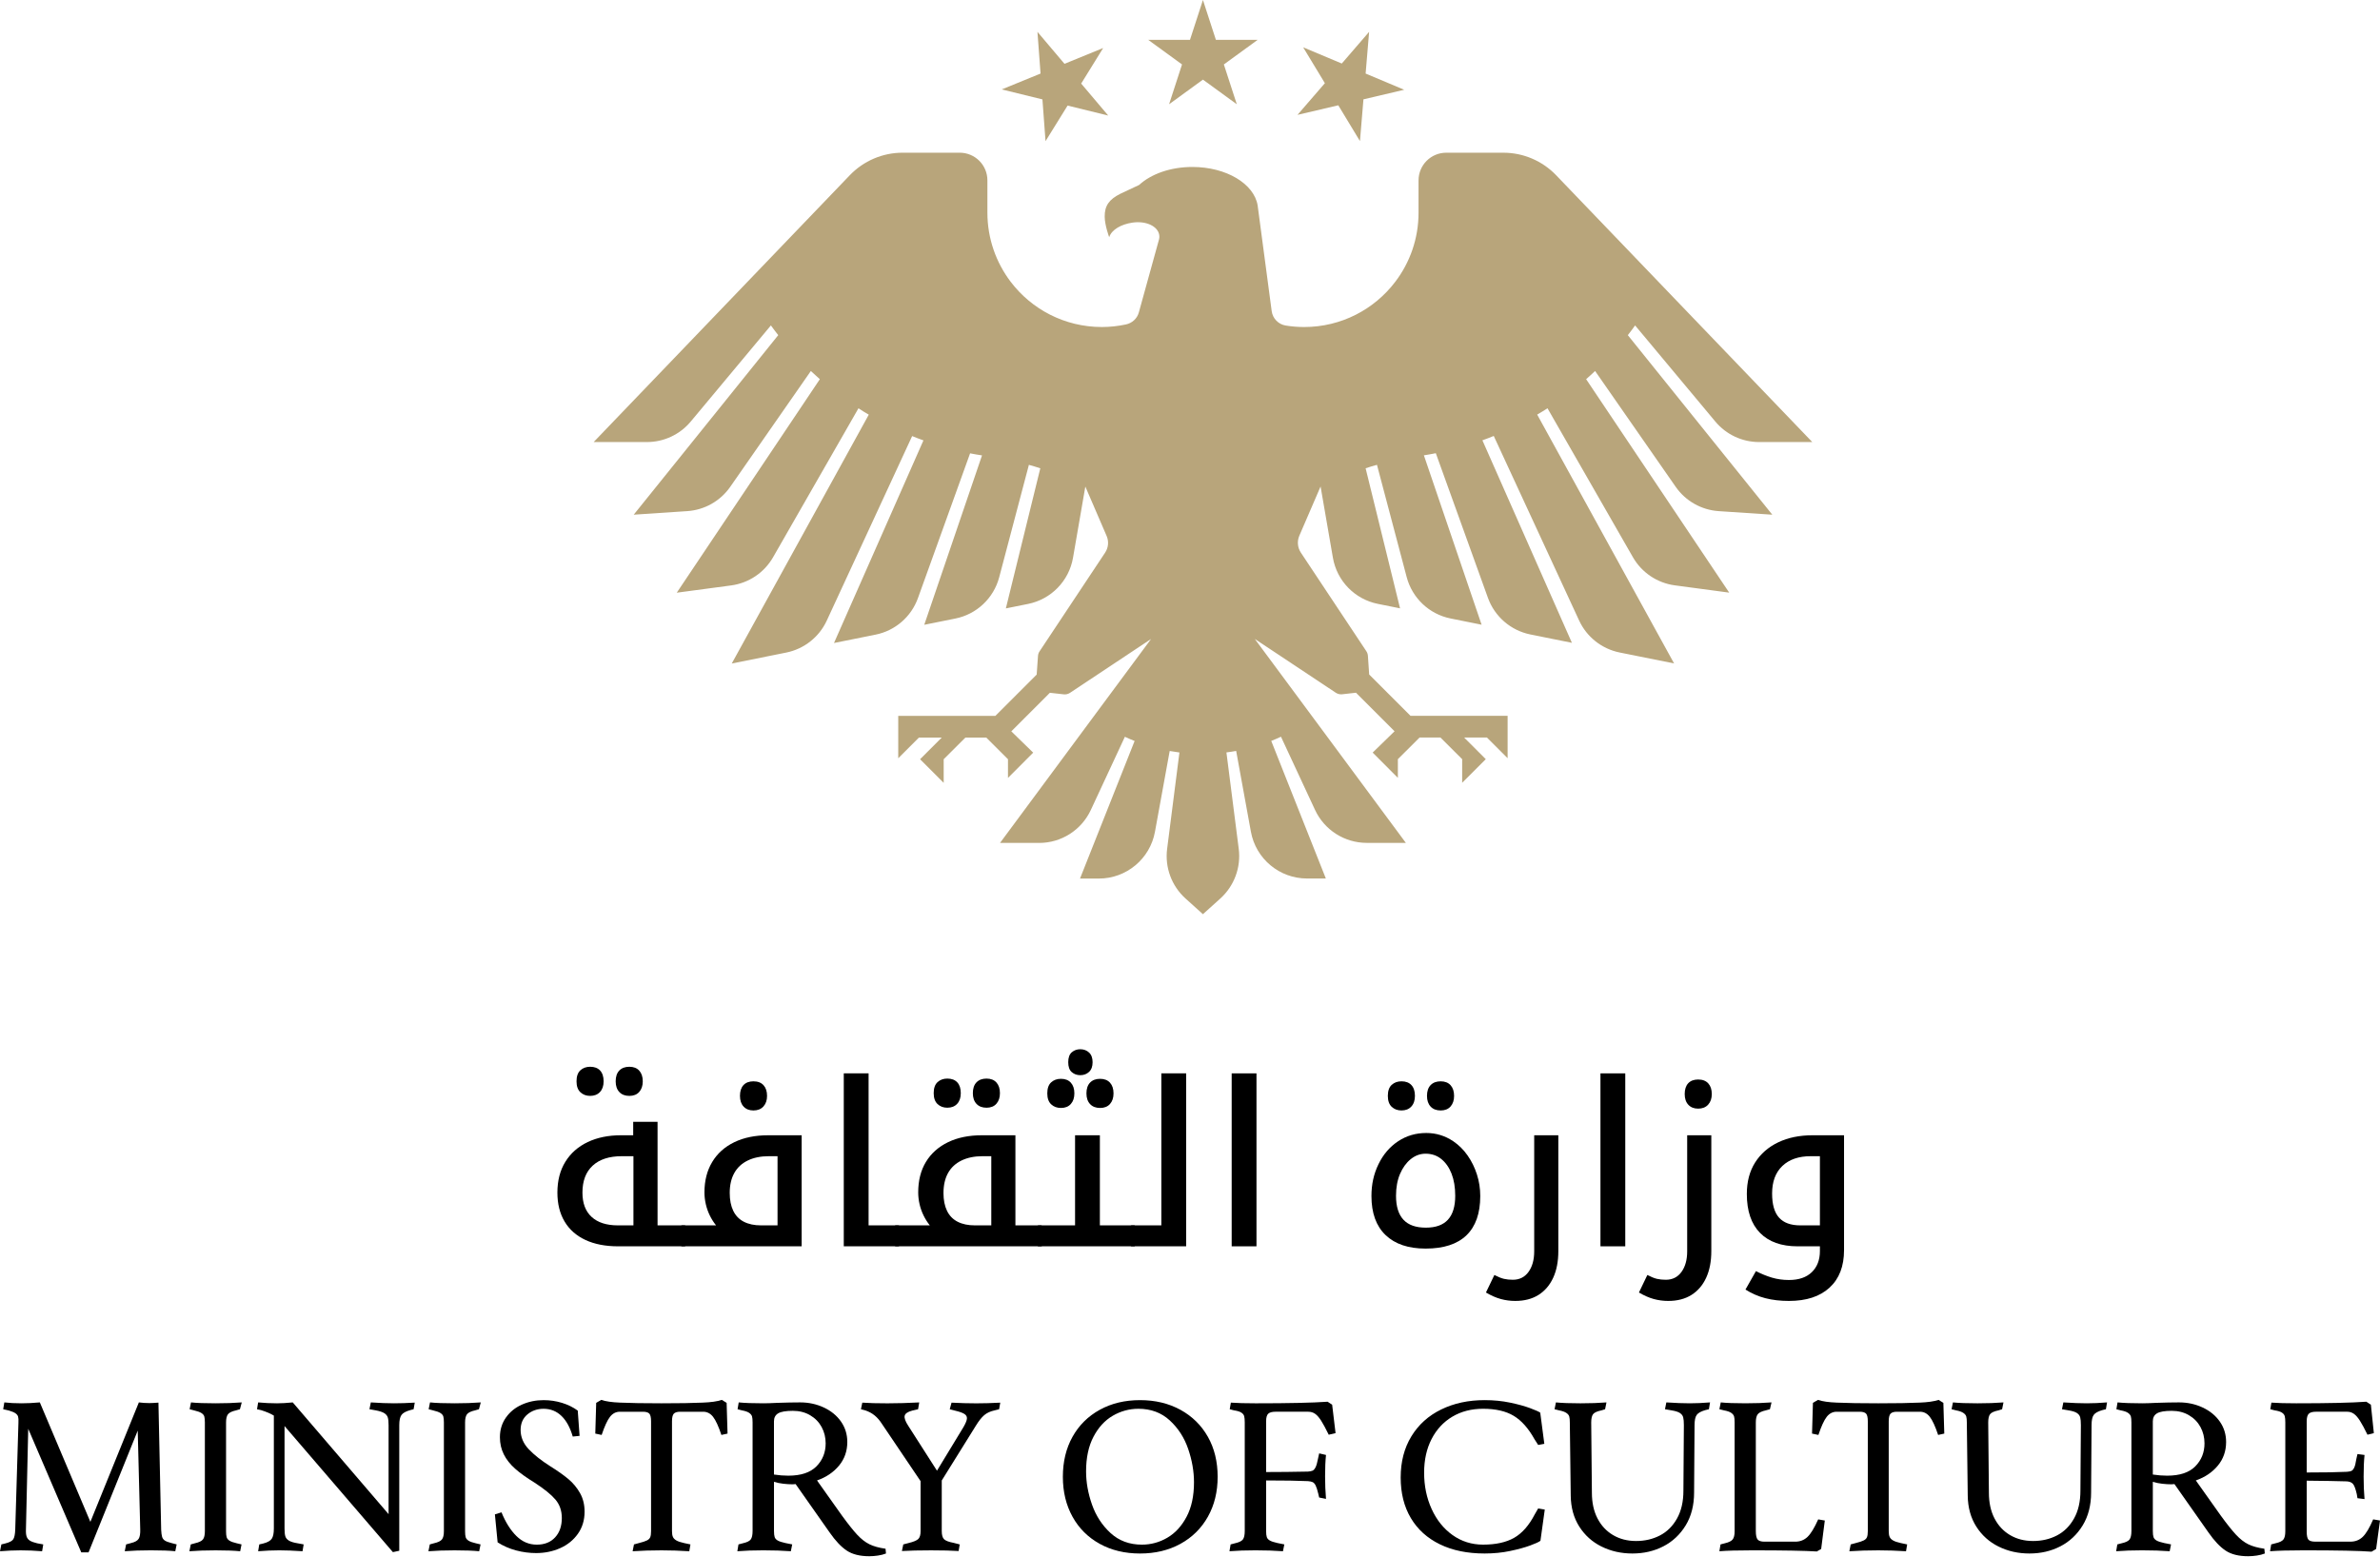
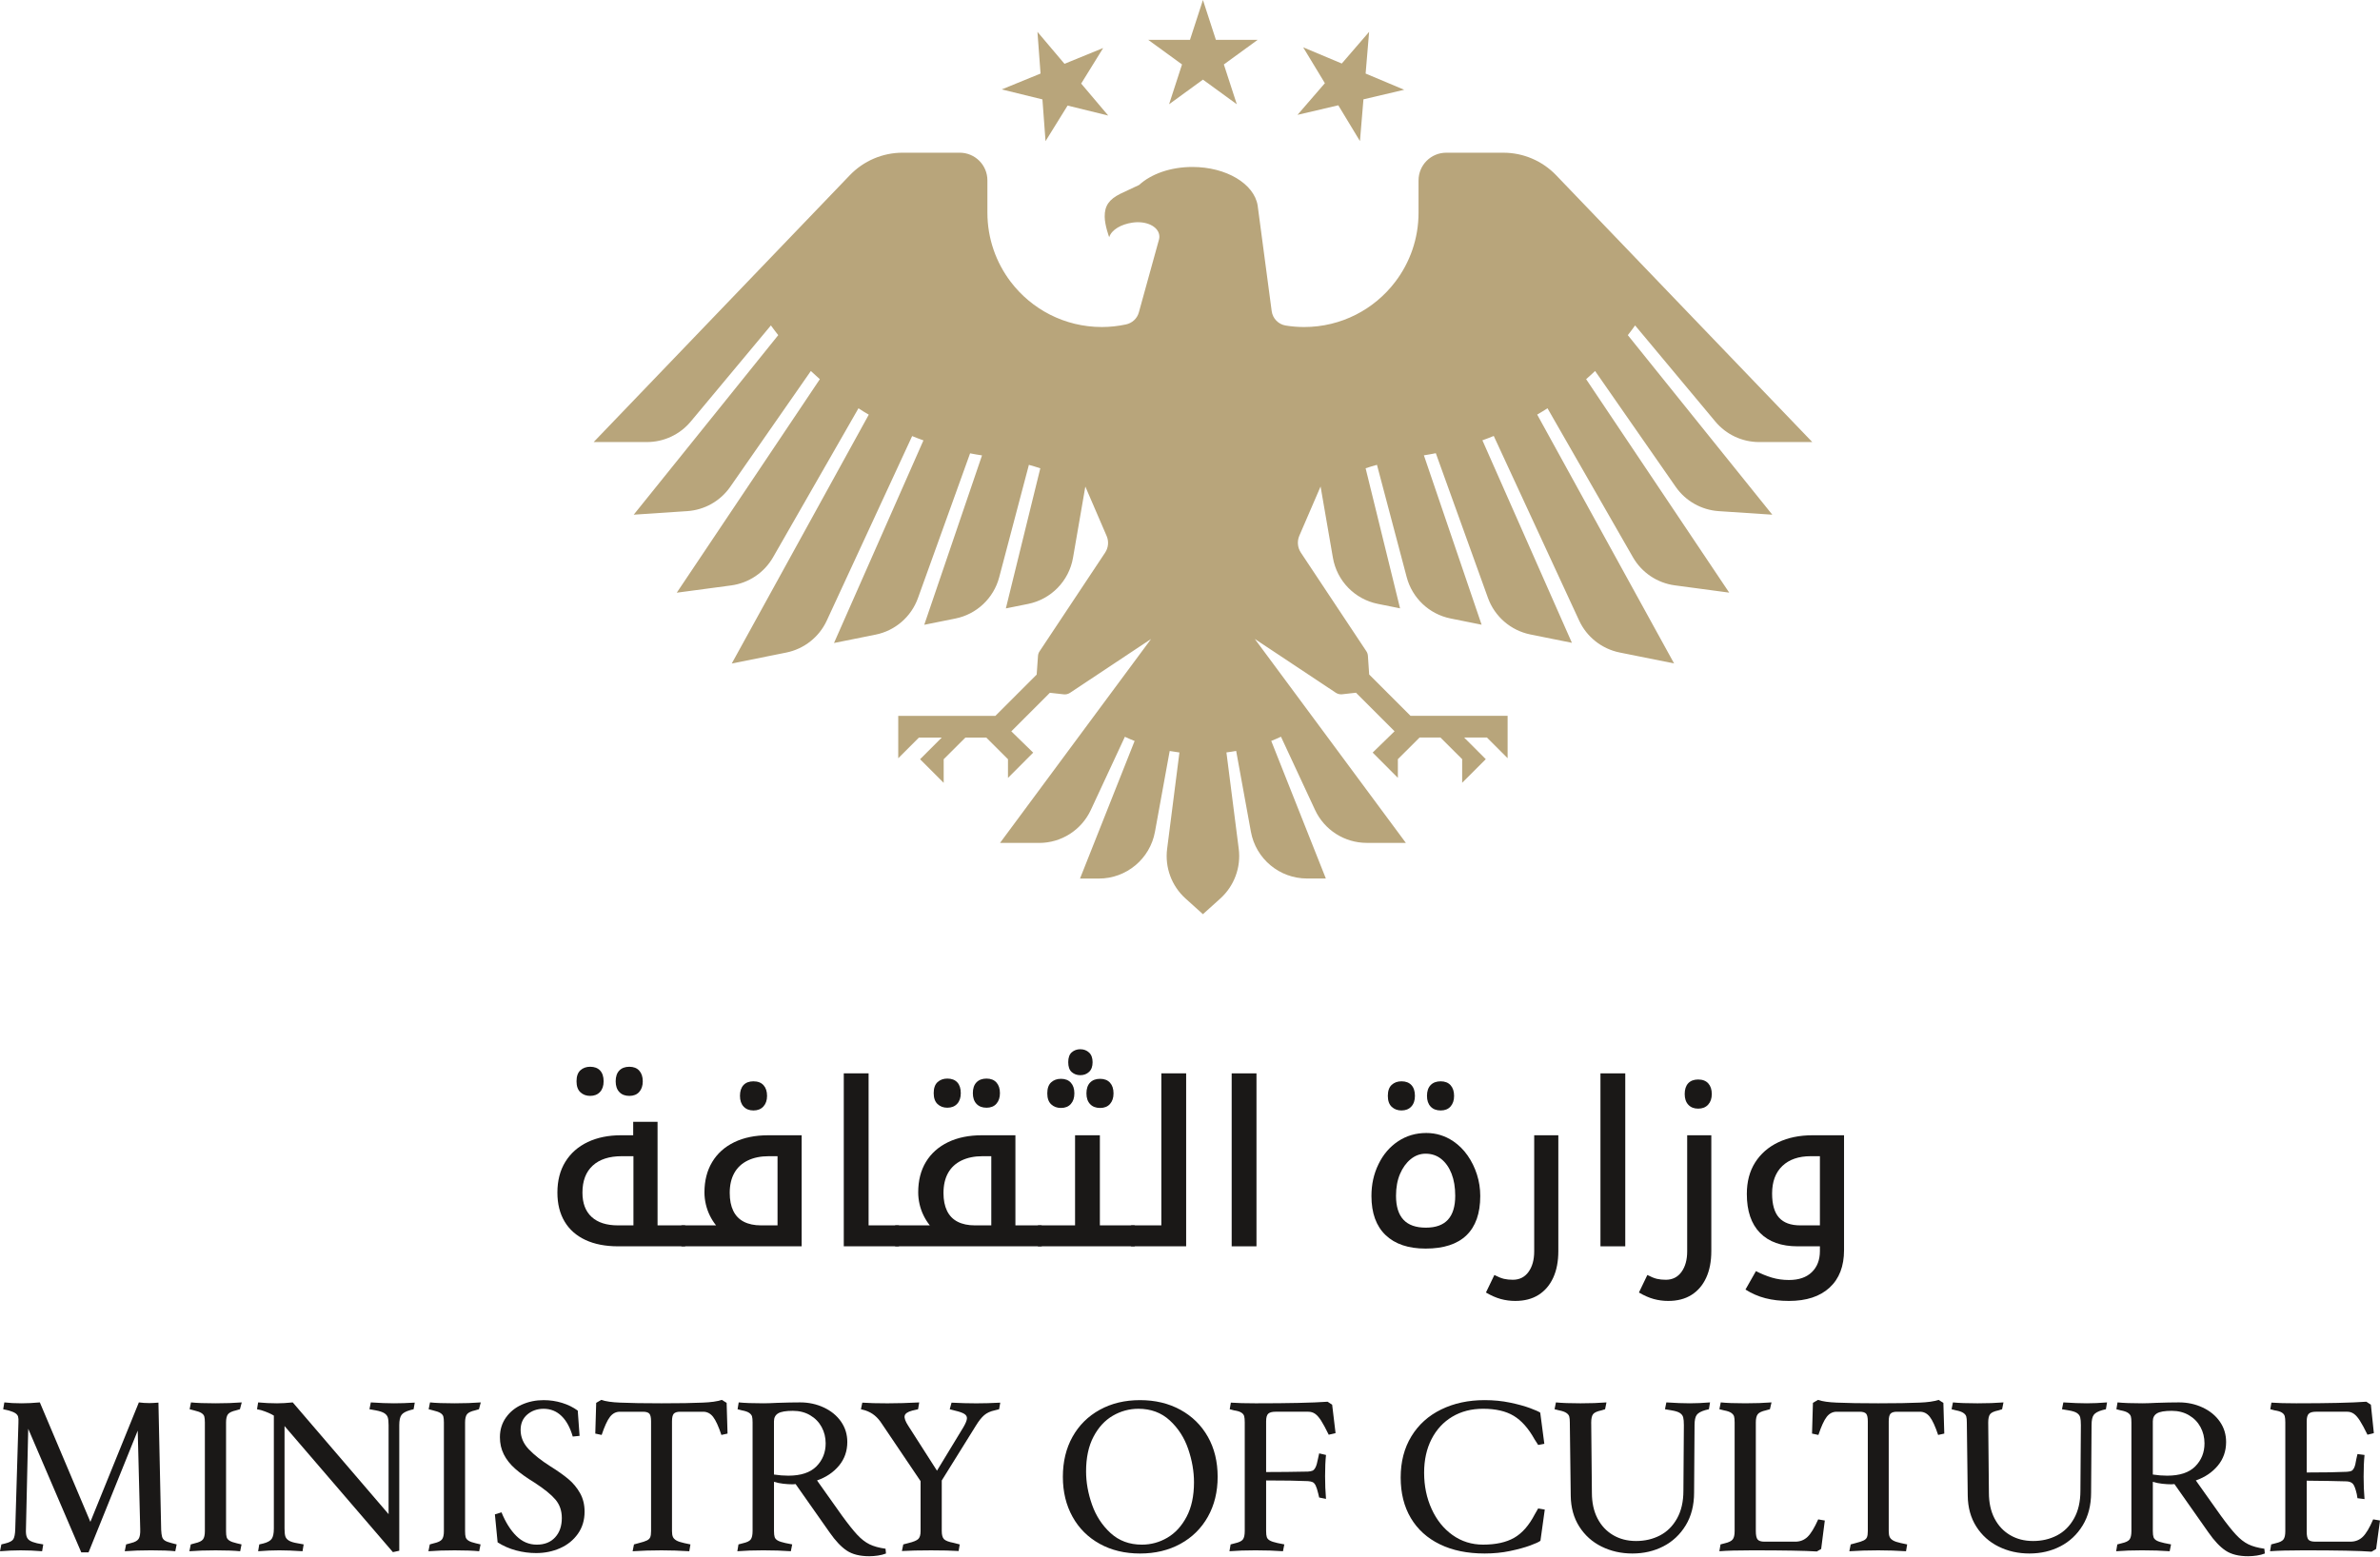
<svg xmlns="http://www.w3.org/2000/svg" id="uuid-66021535-e246-4eaf-bcef-d8a730a7c874" data-name="Layer 1" width="282.285" height="184.638" viewBox="0 0 282.285 184.638">
  <defs>
    <style>
      .uuid-7ee47ad8-1327-4976-87b0-04e55ebcb673 {
        fill: #b8a57b;
+       }
+ 
+       .logo-text {
+         fill: #1a1817;
      }
    </style>
  </defs>
  <path id="uuid-eb33d77e-4e1b-4d83-adf1-a7f18d173565" data-name="path1" class="uuid-7ee47ad8-1327-4976-87b0-04e55ebcb673" d="M189.186,44.015c-.347.333-.7.659-1.06.972l16.971,25.324-6.45-.863c-2.087-.279-3.928-1.516-4.975-3.344l-10.127-17.664c-.401.258-.809.51-1.223.748l16.237,29.524-6.457-1.298c-2.114-.428-3.901-1.835-4.805-3.792l-10.127-21.899c-.442.184-.89.353-1.346.517l10.616,24.026-4.928-.992c-2.318-.469-4.227-2.114-5.029-4.336l-6.185-17.168c-.469.095-.945.177-1.414.251l6.844,20.097-3.684-.741c-2.528-.51-4.54-2.413-5.199-4.9l-3.527-13.328h0c-.455.122-.904.258-1.346.408l4.085,16.618-2.637-.53c-2.739-.551-4.853-2.725-5.329-5.478l-1.461-8.448-2.522,5.845c-.279.652-.211,1.4.177,1.991l7.775,11.711c.109.163.17.347.184.544l.15,2.216,4.9,4.9h11.52v5.029l-2.454-2.454h-2.705l2.569,2.569-2.8,2.8v-2.8l-2.576-2.569h-2.474l-2.576,2.569v2.216l-2.99-2.997,2.596-2.528-4.574-4.574-1.645.184c-.258.027-.523-.034-.741-.177l-9.617-6.389,6.912,9.332,11.004,14.864h-4.642c-2.63,0-5.023-1.529-6.131-3.915l-4.037-8.679c-.381.177-.768.347-1.155.496l6.477,16.325h-2.236c-3.269,0-6.069-2.338-6.654-5.553l-1.747-9.583c-.381.068-.761.129-1.155.177l1.461,11.445c.279,2.202-.537,4.397-2.182,5.886l-2.066,1.862-2.066-1.862c-1.645-1.482-2.46-3.684-2.182-5.879l1.461-11.445c-.387-.048-.768-.109-1.155-.177l-1.747,9.583c-.585,3.215-3.385,5.553-6.654,5.553h-2.236l6.477-16.325c-.387-.15-.775-.319-1.155-.496l-4.037,8.679c-1.108,2.386-3.5,3.915-6.131,3.915h-4.642l11.004-14.864,6.912-9.332-9.617,6.389c-.217.143-.483.211-.741.177l-1.645-.184-4.574,4.574,2.596,2.528-2.99,2.997v-2.216l-2.576-2.569h-2.474l-2.576,2.569v2.8l-2.8-2.8,2.569-2.569h-2.705l-2.454,2.454v-5.029h11.52l4.9-4.9.156-2.216c.014-.19.075-.381.184-.537l7.775-11.71c.394-.591.462-1.339.177-1.991l-2.522-5.852h0l-1.461,8.448c-.476,2.753-2.596,4.928-5.335,5.478l-2.63.53,4.085-16.624c-.442-.15-.897-.279-1.353-.408l-3.521,13.335c-.659,2.494-2.678,4.397-5.206,4.9l-3.684.741,6.851-20.097c-.476-.068-.945-.156-1.414-.245l-6.185,17.175c-.802,2.229-2.712,3.874-5.029,4.336l-4.928.992,10.609-24.04c-.455-.156-.897-.333-1.339-.51l-10.127,21.892c-.904,1.957-2.691,3.364-4.805,3.792l-6.464,1.298,16.251-29.524c-.415-.238-.822-.489-1.223-.754l-10.127,17.671c-1.047,1.828-2.889,3.065-4.975,3.344l-6.45.863,16.971-25.331c-.36-.313-.714-.639-1.067-.972l-9.556,13.736c-1.176,1.692-3.052,2.753-5.111,2.889l-6.341.421,17.141-21.3c-.299-.374-.585-.761-.87-1.155l-9.508,11.405c-1.285,1.543-3.188,2.433-5.193,2.433h-6.321l30.381-31.658c1.638-1.706,3.894-2.671,6.26-2.671h6.776c1.815,0,3.283,1.468,3.283,3.283v3.826c0,3.086,1.033,5.927,2.759,8.203,2.474,3.262,6.396,5.369,10.813,5.369.979,0,1.937-.109,2.861-.306.734-.156,1.332-.7,1.529-1.427l2.406-8.706c.034-.156.041-.319.014-.476-.163-1.053-1.59-1.713-3.194-1.468-1.285.19-2.444.807-2.744,1.726,0,0-.519-1.387-.532-2.42-.02-1.332.551-2.073,1.842-2.725l2.243-1.053c1.414-1.298,3.711-2.134,6.321-2.134,4.01,0,7.313,1.991,7.735,4.567l.041.313,1.624,12.22c.116.87.788,1.57,1.658,1.713.714.116,1.441.177,2.189.177,4.411,0,8.333-2.1,10.813-5.369,1.733-2.277,2.759-5.118,2.759-8.203v-3.826c0-1.815,1.468-3.283,3.283-3.283h6.776c2.365,0,4.622.965,6.26,2.671l30.381,31.658h-6.307c-2.005,0-3.908-.89-5.193-2.433l-9.515-11.405c-.279.387-.564.775-.863,1.155l17.134,21.3-6.348-.421c-2.053-.136-3.935-1.196-5.111-2.889l-9.556-13.736h-.007Z" />
  <polygon id="uuid-f6424b14-6dc0-4cae-88f7-e96178878750" data-name="polygon1" class="uuid-7ee47ad8-1327-4976-87b0-04e55ebcb673" points="138.661 12.37 142.677 9.447 146.694 12.37 145.158 7.646 149.175 4.724 144.213 4.724 142.677 0 141.141 4.724 136.18 4.724 140.197 7.646 138.661 12.37" />
  <polygon id="uuid-15f5e304-d4a1-4a34-9a6d-54ef1fd78551" data-name="polygon2" class="uuid-7ee47ad8-1327-4976-87b0-04e55ebcb673" points="158.731 12.492 161.3 16.74 161.715 11.785 166.547 10.65 161.973 8.727 162.387 3.779 159.145 7.537 154.565 5.614 157.14 9.869 153.892 13.627 158.731 12.492" />
  <polygon id="uuid-a5db63f0-6670-4d45-8f6f-a7adebcee8f6" data-name="polygon3" class="uuid-7ee47ad8-1327-4976-87b0-04e55ebcb673" points="123.64 11.792 124.007 16.747 126.624 12.526 131.443 13.709 128.235 9.916 130.844 5.696 126.257 7.571 123.049 3.779 123.416 8.727 118.814 10.609 123.64 11.792" />
-   <g>
+   <g class="logo-text">
    <path d="M70,130.02c-.468,0-.854-.144-1.161-.432-.306-.288-.459-.72-.459-1.296,0-.595.153-1.03.459-1.31.307-.279.693-.419,1.161-.419.504,0,.896.148,1.175.445.279.298.418.726.418,1.283,0,.54-.144.963-.432,1.269-.288.307-.675.459-1.161.459ZM74.644,130.02c-.504,0-.9-.152-1.188-.459-.288-.306-.432-.729-.432-1.269,0-.558.144-.985.432-1.283.288-.297.684-.445,1.188-.445s.895.153,1.174.459c.279.307.419.729.419,1.27,0,.522-.14.94-.419,1.255-.279.315-.67.473-1.174.473Z" />
    <path d="M73.321,147.867c-1.512,0-2.808-.252-3.888-.756-1.08-.504-1.904-1.232-2.471-2.188-.567-.953-.851-2.097-.851-3.429,0-1.422.315-2.642.945-3.658.63-1.017,1.512-1.796,2.646-2.336,1.134-.54,2.457-.81,3.969-.81h1.431v-1.593h2.889v12.284h3.186c.09,0,.135.037.135.108v2.241c0,.09-.045.135-.135.135h-7.857ZM75.13,145.382v-8.208h-1.377c-1.494,0-2.646.374-3.456,1.121s-1.215,1.813-1.215,3.199c0,1.26.364,2.224,1.093,2.889.729.667,1.769.999,3.119.999h1.836Z" />
    <path d="M89.359,131.748c-.486,0-.873-.152-1.161-.459-.288-.306-.432-.729-.432-1.269,0-.558.14-.985.418-1.283.279-.297.67-.445,1.174-.445.522,0,.922.153,1.202.459.279.307.418.729.418,1.27,0,.522-.145.94-.432,1.255-.288.315-.684.473-1.188.473Z" />
    <path d="M80.908,147.867c-.09,0-.135-.045-.135-.135v-2.241c0-.071.045-.108.135-.108h4.023c-.288-.359-.536-.751-.743-1.174-.207-.423-.365-.868-.473-1.337-.108-.468-.162-.936-.162-1.404,0-1.386.306-2.587.918-3.604.611-1.017,1.485-1.799,2.619-2.349,1.134-.549,2.475-.823,4.023-.823h3.969v13.176h-14.175ZM90.277,145.382h1.944v-8.208h-1.026c-.972,0-1.809.172-2.511.514-.702.342-1.233.837-1.593,1.484-.36.648-.54,1.432-.54,2.35,0,.846.14,1.557.418,2.133.279.576.698,1.008,1.256,1.296.558.288,1.242.432,2.052.432Z" />
    <path d="M106.531,145.382c.09,0,.135.037.135.108v2.241c0,.09-.045.135-.135.135h-6.453v-20.52h2.943v18.035h3.51Z" />
    <path d="M112.363,131.423c-.468,0-.854-.144-1.161-.432-.306-.288-.459-.72-.459-1.296,0-.595.153-1.03.459-1.31.307-.279.693-.419,1.161-.419.504,0,.896.148,1.175.445.279.298.418.726.418,1.283,0,.54-.144.963-.432,1.269-.288.307-.675.459-1.161.459ZM117.007,131.423c-.504,0-.9-.152-1.188-.459-.288-.306-.432-.729-.432-1.269,0-.558.144-.985.432-1.283.288-.297.684-.445,1.188-.445s.895.153,1.174.459c.279.307.419.729.419,1.27,0,.522-.14.94-.419,1.255-.279.315-.67.473-1.174.473Z" />
    <path d="M123.46,145.382c.09,0,.135.046.135.136v2.24c0,.072-.045.108-.135.108h-17.199c-.09,0-.135-.045-.135-.135v-2.241c0-.071.045-.108.135-.108h4.023c-.288-.359-.536-.751-.743-1.174-.207-.423-.365-.868-.473-1.337-.108-.468-.162-.936-.162-1.404,0-1.403.306-2.609.918-3.617.611-1.008,1.485-1.786,2.619-2.336,1.134-.549,2.475-.823,4.023-.823h3.969v10.691h3.024ZM117.574,145.382v-8.208h-1.026c-.972,0-1.809.172-2.511.514-.702.342-1.233.837-1.593,1.484-.36.648-.54,1.44-.54,2.376,0,.828.14,1.53.418,2.106.279.576.698,1.008,1.256,1.296.558.288,1.242.432,2.052.432h1.944Z" />
    <path d="M125.836,131.451c-.468,0-.855-.144-1.161-.432-.306-.288-.459-.72-.459-1.296,0-.595.153-1.03.459-1.31.306-.279.693-.419,1.161-.419.504,0,.896.153,1.174.459.279.307.418.729.418,1.27,0,.522-.139.94-.418,1.255-.279.315-.67.473-1.174.473ZM128.131,127.563c-.396,0-.733-.122-1.013-.364-.279-.243-.418-.635-.418-1.175s.14-.932.418-1.175c.279-.243.617-.364,1.013-.364.414,0,.76.131,1.04.392.279.261.418.644.418,1.147s-.14.887-.418,1.147c-.279.261-.626.392-1.04.392ZM130.48,131.451c-.504,0-.9-.152-1.188-.459-.288-.306-.432-.729-.432-1.269,0-.558.144-.985.432-1.283.288-.297.684-.445,1.188-.445s.895.153,1.174.459c.279.307.418.729.418,1.27,0,.522-.14.94-.418,1.255-.279.315-.671.473-1.174.473Z" />
    <path d="M123.19,147.867c-.09,0-.135-.045-.135-.135v-2.241c0-.071.045-.108.135-.108h4.32v-10.691h2.943v10.691h4.05c.09,0,.135.037.135.108v2.241c0,.09-.045.135-.135.135h-11.313Z" />
    <path d="M134.233,147.867c-.09,0-.135-.045-.135-.135v-2.241c0-.071.045-.108.135-.108h3.51v-18.035h2.943v20.52h-6.453Z" />
    <path d="M146.086,127.347h2.941v20.52h-2.941v-20.52Z" />
    <path d="M166.228,131.748c-.469,0-.855-.144-1.161-.432s-.459-.72-.459-1.296c0-.595.153-1.03.459-1.31s.692-.419,1.161-.419c.504,0,.896.148,1.174.445.279.298.419.726.419,1.283,0,.54-.145.963-.433,1.269-.287.307-.675.459-1.16.459ZM170.872,131.748c-.504,0-.9-.152-1.188-.459-.289-.306-.433-.729-.433-1.269,0-.558.144-.985.433-1.283.287-.297.684-.445,1.188-.445s.896.153,1.175.459c.278.307.418.729.418,1.27,0,.522-.14.94-.418,1.255-.279.315-.671.473-1.175.473Z" />
    <path d="M169.089,148.136c-2.052,0-3.636-.535-4.752-1.606-1.116-1.07-1.674-2.614-1.674-4.63,0-.684.067-1.337.202-1.958.136-.621.347-1.229.635-1.822.558-1.151,1.332-2.056,2.322-2.714.989-.656,2.105-.985,3.348-.985.576,0,1.13.081,1.661.243.53.162,1.039.405,1.525.729.665.45,1.237,1.017,1.714,1.7.478.685.847,1.437,1.107,2.255.261.819.392,1.67.392,2.552,0,2.052-.545,3.604-1.634,4.657s-2.704,1.579-4.847,1.579ZM169.117,145.653c1.17,0,2.043-.314,2.619-.945.576-.63.864-1.574.864-2.835,0-1.008-.145-1.881-.433-2.619-.288-.737-.693-1.318-1.215-1.741-.522-.423-1.144-.635-1.863-.635-.647,0-1.237.216-1.769.648-.53.432-.954,1.017-1.269,1.755-.315.738-.473,1.603-.473,2.592,0,1.261.292,2.205.878,2.835.584.631,1.471.945,2.659.945Z" />
    <path d="M179.728,154.347c-.595,0-1.171-.077-1.729-.229-.558-.153-1.143-.41-1.755-.77l.999-2.079c.45.233.832.387,1.147.459.314.071.661.107,1.04.107.791,0,1.412-.311,1.862-.932s.675-1.436.675-2.443v-13.77h2.862v13.743c0,1.224-.202,2.276-.607,3.158s-.985,1.562-1.741,2.039c-.756.477-1.674.716-2.754.716Z" />
    <path d="M189.826,127.347h2.942v20.52h-2.942v-20.52Z" />
    <path d="M201.41,131.532c-.486,0-.873-.152-1.161-.459-.287-.306-.432-.729-.432-1.269,0-.558.14-.985.418-1.283.279-.297.671-.445,1.175-.445.521,0,.922.153,1.201.459.279.307.419.729.419,1.27,0,.522-.145.94-.432,1.255-.289.315-.685.473-1.188.473Z" />
    <path d="M197.873,154.347c-.595,0-1.171-.077-1.729-.229-.558-.153-1.143-.41-1.755-.77l.999-2.079c.45.233.832.387,1.147.459.314.071.661.107,1.04.107.791,0,1.412-.311,1.862-.932s.675-1.436.675-2.443v-13.77h2.862v13.743c0,1.224-.202,2.276-.607,3.158s-.985,1.562-1.741,2.039c-.756.477-1.674.716-2.754.716Z" />
    <path d="M212.182,154.347c-1.026,0-1.958-.108-2.795-.324s-1.624-.559-2.362-1.026l1.242-2.187c.63.323,1.26.58,1.89.77.63.188,1.305.283,2.025.283,1.17,0,2.074-.311,2.714-.932.639-.621.958-1.454.958-2.497v-.567h-2.646c-1.927,0-3.412-.53-4.455-1.593-1.045-1.062-1.566-2.602-1.566-4.617,0-1.458.328-2.704.985-3.739s1.57-1.832,2.74-2.39,2.529-.837,4.077-.837h3.727v13.635c0,1.908-.572,3.389-1.715,4.441-1.144,1.053-2.75,1.58-4.819,1.58ZM215.854,145.382v-8.208h-1.08c-1.44,0-2.564.388-3.375,1.161-.81.774-1.215,1.863-1.215,3.268,0,1.296.274,2.25.823,2.861.549.612,1.391.918,2.524.918h2.322Z" />
  </g>
-   <g>
+   <g class="logo-text">
    <path d="M3.348,169.518l-.27,11.907c-.018.378.009.671.081.877.071.207.202.369.391.486s.473.221.851.311l.729.135-.135.811c-.846-.072-1.692-.108-2.538-.108-.774,0-1.593.036-2.457.108l.162-.811.432-.107c.522-.126.851-.298.986-.514.135-.216.211-.611.229-1.188l.378-12.637c.018-.323.004-.562-.041-.715s-.153-.288-.324-.405-.455-.229-.85-.338l-.594-.135.135-.81c.594.072,1.278.107,2.052.107.648,0,1.368-.035,2.16-.107l5.994,14.175,5.751-14.175c.396.054.81.081,1.242.081.252,0,.612-.018,1.08-.055l.324,15.094c.018.36.054.634.108.823.054.188.162.338.324.445.162.108.423.207.783.297l.621.162-.162.811c-.666-.072-1.629-.108-2.889-.108-1.17,0-2.205.036-3.105.108l.162-.811.594-.162c.45-.107.747-.274.891-.499s.207-.607.189-1.147l-.297-11.691-5.832,14.445h-.864l-6.291-14.661Z" />
    <path d="M22.626,183.234l.486-.135c.486-.108.805-.261.958-.459.153-.198.229-.521.229-.972v-12.906c0-.306-.023-.54-.067-.702-.045-.162-.162-.301-.351-.419-.189-.116-.482-.22-.877-.311l-.513-.135.162-.81c.666.072,1.638.107,2.916.107,1.151,0,2.187-.035,3.105-.107l-.216.81-.459.135c-.486.108-.806.262-.958.459-.153.199-.229.522-.229.973v12.906c0,.306.022.54.068.701.044.162.157.302.337.419.18.117.468.221.864.311l.567.135-.162.811c-.702-.072-1.674-.108-2.916-.108-1.17,0-2.205.036-3.105.108l.162-.811Z" />
    <path d="M30.753,183.234l.459-.107c.504-.126.841-.311,1.013-.554.171-.243.256-.652.256-1.229v-13.393c-.378-.233-.882-.449-1.512-.647l-.486-.108.135-.81c.756.072,1.503.107,2.241.107.54,0,1.161-.035,1.863-.107l11.367,13.257v-10.557c0-.414-.032-.72-.095-.918-.063-.198-.198-.365-.405-.5-.208-.135-.545-.247-1.013-.338l-.756-.135.162-.81c1.044.072,1.962.107,2.754.107.702,0,1.521-.026,2.457-.081l-.135.783-.405.108c-.522.145-.869.337-1.04.58-.171.243-.257.644-.257,1.202v14.903l-.756.162-12.852-14.958v12.15c0,.414.031.725.095.932.063.207.207.378.432.513.225.135.562.238,1.012.311l.729.135-.135.811c-1.08-.072-1.998-.108-2.754-.108-.774,0-1.611.036-2.511.108l.135-.811Z" />
    <path d="M50.976,183.234l.486-.135c.486-.108.805-.261.958-.459.153-.198.229-.521.229-.972v-12.906c0-.306-.023-.54-.067-.702-.045-.162-.162-.301-.351-.419-.189-.116-.482-.22-.877-.311l-.513-.135.162-.81c.666.072,1.638.107,2.916.107,1.151,0,2.187-.035,3.105-.107l-.216.81-.459.135c-.486.108-.806.262-.958.459-.153.199-.229.522-.229.973v12.906c0,.306.022.54.068.701.044.162.157.302.337.419.18.117.468.221.864.311l.567.135-.162.811c-.702-.072-1.674-.108-2.916-.108-1.17,0-2.205.036-3.105.108l.162-.811Z" />
    <path d="M61.222,183.95c-.783-.207-1.517-.526-2.2-.959l-.324-3.32.783-.243c.486,1.188,1.075,2.124,1.768,2.808.693.685,1.499,1.026,2.417,1.026s1.643-.288,2.174-.864c.531-.576.796-1.341.796-2.295,0-.864-.252-1.593-.756-2.188-.504-.594-1.323-1.259-2.457-1.997-.972-.595-1.751-1.152-2.335-1.675-.585-.521-1.031-1.089-1.336-1.7-.307-.612-.459-1.287-.459-2.025,0-.882.238-1.66.715-2.336.477-.675,1.111-1.188,1.903-1.539.792-.351,1.647-.526,2.565-.526.756,0,1.485.108,2.187.324.702.216,1.323.522,1.863.918l.216,2.997-.81.081c-.306-1.062-.751-1.877-1.336-2.443-.585-.567-1.292-.851-2.12-.851-.756,0-1.399.226-1.93.675-.531.45-.797,1.062-.797,1.836,0,.847.32,1.606.958,2.281.639.676,1.499,1.355,2.579,2.039.864.54,1.575,1.044,2.133,1.512.558.469,1.017,1.021,1.377,1.661.36.639.54,1.372.54,2.2,0,1.008-.266,1.886-.797,2.633s-1.233,1.313-2.106,1.7-1.822.581-2.848.581c-.792,0-1.58-.104-2.363-.311Z" />
    <path d="M75.195,183.234l.594-.162c.432-.107.747-.211.945-.311.198-.099.328-.229.392-.392.063-.161.095-.396.095-.701v-13.041c0-.45-.068-.752-.203-.905-.135-.152-.392-.229-.77-.229h-2.727c-.468,0-.86.203-1.174.607-.315.405-.644,1.121-.986,2.146l-.756-.161.108-3.646.594-.351c.54.18,1.287.288,2.241.323,1.206.055,2.844.081,4.914.081,2.106,0,3.735-.026,4.887-.081.972-.035,1.728-.144,2.268-.323l.567.351.108,3.646-.729.161c-.342-1.025-.671-1.741-.985-2.146-.315-.404-.707-.607-1.175-.607h-2.727c-.36,0-.612.077-.756.229-.144.153-.216.455-.216.905v13.041c0,.288.036.513.108.675.072.162.207.302.405.418.198.117.504.221.918.311l.756.162-.135.811c-1.116-.072-2.214-.108-3.294-.108-1.224,0-2.367.036-3.429.108l.162-.811Z" />
    <path d="M87.588,183.234l.513-.135c.486-.108.801-.261.945-.459s.216-.531.216-.999v-12.879c0-.324-.022-.562-.067-.716-.045-.152-.158-.292-.337-.418-.18-.126-.468-.226-.864-.298l-.513-.135.135-.81c.702.072,1.683.107,2.943.107.396,0,.945-.018,1.647-.054,1.062-.036,1.961-.054,2.7-.054,1.008,0,1.944.202,2.808.607.864.405,1.543.963,2.039,1.674.495.711.743,1.517.743,2.417,0,1.079-.329,2.016-.986,2.808s-1.525,1.377-2.605,1.755l2.97,4.186c.72.989,1.318,1.741,1.795,2.254.477.513.963.891,1.458,1.134.495.243,1.129.419,1.903.526l.054.567c-.27.108-.585.189-.945.243-.36.054-.702.081-1.026.081-1.116,0-2.007-.221-2.673-.662-.666-.44-1.35-1.165-2.052-2.173l-4.023-5.725-.351.027c-.342,0-.711-.022-1.107-.067s-.765-.121-1.107-.229v5.832c0,.324.027.567.081.729.054.162.176.298.365.405.189.108.49.207.904.297l.81.162-.162.811c-.972-.072-2.061-.108-3.267-.108-1.152,0-2.178.036-3.078.108l.135-.811ZM96.835,173.973c.729-.738,1.094-1.647,1.094-2.728,0-.701-.158-1.345-.473-1.93-.315-.585-.77-1.054-1.364-1.404-.594-.352-1.278-.526-2.052-.526-.828,0-1.409.099-1.742.297s-.5.513-.5.945v6.317c.594.091,1.161.135,1.701.135,1.494,0,2.605-.368,3.334-1.106Z" />
    <path d="M107.136,183.234l.621-.162c.594-.144.981-.306,1.161-.485.18-.18.27-.486.27-.918v-5.94l-4.59-6.804c-.252-.396-.536-.725-.851-.985s-.688-.464-1.12-.608l-.513-.135.162-.783c.773.055,1.764.081,2.97.081,1.17,0,2.43-.035,3.78-.107l-.135.81-.702.162c-.54.145-.837.352-.891.621-.054.271.09.666.432,1.188l3.402,5.318,3.132-5.157c.252-.432.392-.765.418-.999.027-.233-.067-.422-.283-.566-.216-.144-.594-.279-1.134-.405l-.621-.162.216-.783c1.062.055,2.042.081,2.943.081.882,0,1.827-.026,2.835-.081l-.135.783-.54.135c-.504.108-.914.298-1.229.567-.315.271-.644.685-.985,1.242l-4.05,6.507v5.994c0,.468.09.792.27.972.18.181.558.324,1.134.433l.729.188-.135.783c-.792-.054-1.881-.081-3.267-.081-1.422,0-2.574.027-3.456.081l.162-.783Z" />
    <path d="M130.437,183.166c-1.386-.765-2.462-1.836-3.227-3.213-.765-1.377-1.147-2.957-1.147-4.738,0-1.8.382-3.384,1.147-4.752.765-1.368,1.84-2.435,3.227-3.2,1.386-.765,2.979-1.147,4.778-1.147s3.398.383,4.793,1.147c1.395.766,2.479,1.832,3.254,3.2.773,1.368,1.16,2.952,1.16,4.752,0,1.781-.387,3.361-1.16,4.738-.775,1.377-1.859,2.448-3.254,3.213-1.395.766-2.992,1.147-4.793,1.147s-3.393-.382-4.778-1.147ZM138.456,182.438c.936-.549,1.697-1.378,2.281-2.484.586-1.107.879-2.471.879-4.091,0-1.296-.23-2.614-.689-3.955s-1.188-2.471-2.188-3.389c-.998-.918-2.236-1.377-3.711-1.377-1.08,0-2.094.274-3.039.823-.945.55-1.71,1.382-2.295,2.498s-.877,2.483-.877,4.104c0,1.296.234,2.61.702,3.942.468,1.332,1.201,2.457,2.2,3.375,1,.918,2.236,1.377,3.713,1.377,1.08,0,2.088-.274,3.023-.823Z" />
    <path d="M145.962,183.234l.513-.135c.486-.108.801-.261.945-.459.144-.198.216-.531.216-.999v-12.879c0-.324-.023-.571-.067-.742-.046-.171-.162-.315-.352-.433-.188-.117-.473-.202-.851-.257l-.513-.135.135-.783c.738.055,1.719.081,2.943.081,3.905,0,6.75-.062,8.532-.188l.54.351.404,3.375-.81.189c-.36-.738-.662-1.296-.904-1.674-.243-.378-.482-.648-.716-.811-.234-.162-.504-.243-.81-.243h-3.889c-.396,0-.68.077-.851.229-.171.153-.256.455-.256.905v6.021c1.583,0,3.239-.018,4.968-.054.233-.018.414-.055.54-.108s.243-.185.351-.392c.108-.206.207-.553.297-1.039l.136-.621.81.188c-.072.685-.108,1.521-.108,2.512,0,.936.036,1.836.108,2.7l-.81-.162-.108-.459c-.108-.45-.212-.774-.311-.973-.099-.197-.216-.328-.351-.392-.136-.062-.32-.103-.554-.121-1.152-.054-2.809-.081-4.968-.081v5.994c0,.324.026.567.081.729.054.162.175.298.364.405.188.108.49.207.904.297l.81.162-.161.811c-.973-.072-2.062-.108-3.268-.108-1.152,0-2.178.036-3.078.108l.136-.811Z" />
    <path d="M170.775,183.22c-1.494-.729-2.642-1.769-3.442-3.118-.802-1.35-1.202-2.952-1.202-4.806,0-1.872.423-3.501,1.27-4.888.846-1.386,2.024-2.447,3.537-3.186,1.512-.738,3.23-1.107,5.157-1.107,1.062,0,2.065.1,3.01.297.945.198,1.732.415,2.362.648.63.234,1.035.414,1.216.54l.485,3.699-.729.135-.433-.675c-.72-1.296-1.543-2.223-2.47-2.781-.928-.558-2.138-.837-3.632-.837-1.387,0-2.605.315-3.658.945-1.054.63-1.873,1.517-2.457,2.659-.585,1.144-.878,2.471-.878,3.982,0,1.566.297,3.002.892,4.307.594,1.305,1.421,2.335,2.483,3.092,1.062.756,2.269,1.134,3.618,1.134,1.512,0,2.74-.271,3.686-.811s1.759-1.467,2.443-2.78l.405-.702.783.135-.514,3.699c-.18.145-.59.333-1.229.566-.639.234-1.431.45-2.376.648-.944.198-1.948.297-3.01.297-2.053,0-3.825-.364-5.319-1.094Z" />
    <path d="M189.958,183.491c-1.107-.549-1.989-1.341-2.646-2.376s-.994-2.255-1.012-3.659l-.108-8.693c0-.306-.022-.54-.067-.702s-.162-.306-.352-.432c-.188-.126-.472-.226-.851-.298l-.539-.135.161-.81c.702.072,1.675.107,2.916.107,1.152,0,2.178-.035,3.078-.107l-.162.81-.432.135c-.522.108-.855.262-.999.459-.145.199-.216.522-.216.973l.081,8.343c0,1.17.22,2.183.661,3.037.441.855,1.058,1.517,1.85,1.985.792.468,1.701.701,2.728.701,1.043,0,1.988-.22,2.835-.661.846-.44,1.521-1.111,2.024-2.012.504-.899.756-1.998.756-3.294l.055-7.775c0-.414-.027-.725-.081-.932-.055-.207-.186-.378-.392-.514-.207-.135-.536-.238-.985-.311l-.783-.135.162-.81c1.08.072,2.007.107,2.78.107.738,0,1.539-.035,2.403-.107l-.135.81-.432.108c-.505.145-.842.333-1.013.566-.172.234-.257.64-.257,1.216l-.054,7.991c0,1.513-.334,2.813-.999,3.902-.666,1.089-1.549,1.917-2.646,2.483-1.098.567-2.321.851-3.672.851-1.332,0-2.552-.274-3.658-.823Z" />
    <path d="M207.819,183.936c-1.71,0-3.006.036-3.888.108l.135-.811.514-.135c.468-.108.778-.261.931-.459.153-.198.229-.521.229-.972v-12.906c0-.324-.022-.562-.067-.716-.045-.152-.157-.292-.337-.418-.181-.126-.469-.226-.864-.298l-.54-.135.162-.81c.666.072,1.638.107,2.916.107,1.17,0,2.204-.035,3.104-.107l-.188.81-.486.135c-.485.108-.806.262-.958.459-.153.199-.229.522-.229.973v12.879c0,.504.071.842.216,1.013.144.171.414.256.81.256h3.646c.575,0,1.062-.188,1.458-.566.396-.378.818-1.071,1.269-2.079l.783.135-.432,3.375-.514.297c-1.422-.09-3.978-.135-7.668-.135Z" />
    <path d="M219.51,183.234l.594-.162c.432-.107.747-.211.945-.311.197-.099.328-.229.392-.392.062-.161.094-.396.094-.701v-13.041c0-.45-.067-.752-.202-.905-.135-.152-.392-.229-.77-.229h-2.727c-.469,0-.86.203-1.175.607-.315.405-.644,1.121-.985,2.146l-.756-.161.107-3.646.594-.351c.54.18,1.287.288,2.241.323,1.206.055,2.844.081,4.914.081,2.106,0,3.735-.026,4.887-.081.973-.035,1.729-.144,2.269-.323l.566.351.108,3.646-.729.161c-.343-1.025-.671-1.741-.986-2.146-.314-.404-.706-.607-1.174-.607h-2.728c-.36,0-.612.077-.756.229-.145.153-.216.455-.216.905v13.041c0,.288.036.513.108.675.071.162.206.302.404.418.198.117.504.221.918.311l.756.162-.135.811c-1.116-.072-2.214-.108-3.294-.108-1.225,0-2.367.036-3.429.108l.162-.811Z" />
    <path d="M237.046,183.491c-1.107-.549-1.989-1.341-2.646-2.376s-.994-2.255-1.012-3.659l-.108-8.693c0-.306-.022-.54-.067-.702s-.162-.306-.352-.432c-.188-.126-.472-.226-.851-.298l-.539-.135.161-.81c.702.072,1.675.107,2.916.107,1.152,0,2.178-.035,3.078-.107l-.162.81-.432.135c-.522.108-.855.262-.999.459-.145.199-.216.522-.216.973l.081,8.343c0,1.17.22,2.183.661,3.037.441.855,1.058,1.517,1.85,1.985.792.468,1.701.701,2.728.701,1.043,0,1.988-.22,2.835-.661.846-.44,1.521-1.111,2.024-2.012.504-.899.756-1.998.756-3.294l.055-7.775c0-.414-.027-.725-.081-.932-.055-.207-.186-.378-.392-.514-.207-.135-.536-.238-.985-.311l-.783-.135.162-.81c1.08.072,2.007.107,2.78.107.738,0,1.539-.035,2.403-.107l-.135.81-.432.108c-.505.145-.842.333-1.013.566-.172.234-.257.64-.257,1.216l-.054,7.991c0,1.513-.334,2.813-.999,3.902-.666,1.089-1.549,1.917-2.646,2.483-1.098.567-2.321.851-3.672.851-1.332,0-2.552-.274-3.658-.823Z" />
    <path d="M251.127,183.234l.513-.135c.486-.108.801-.261.945-.459.144-.198.216-.531.216-.999v-12.879c0-.324-.023-.562-.067-.716-.046-.152-.158-.292-.338-.418s-.468-.226-.864-.298l-.513-.135.135-.81c.702.072,1.683.107,2.943.107.396,0,.945-.018,1.646-.054,1.062-.036,1.962-.054,2.7-.054,1.008,0,1.944.202,2.809.607.863.405,1.543.963,2.038,1.674s.742,1.517.742,2.417c0,1.079-.328,2.016-.985,2.808s-1.525,1.377-2.605,1.755l2.97,4.186c.72.989,1.318,1.741,1.796,2.254.477.513.963.891,1.458,1.134s1.129.419,1.903.526l.054.567c-.27.108-.585.189-.944.243-.36.054-.702.081-1.026.081-1.116,0-2.007-.221-2.673-.662-.666-.44-1.35-1.165-2.052-2.173l-4.023-5.725-.351.027c-.343,0-.712-.022-1.107-.067s-.765-.121-1.106-.229v5.832c0,.324.026.567.081.729.054.162.175.298.364.405.188.108.49.207.904.297l.81.162-.161.811c-.973-.072-2.062-.108-3.268-.108-1.152,0-2.178.036-3.078.108l.136-.811ZM260.375,173.973c.729-.738,1.094-1.647,1.094-2.728,0-.701-.158-1.345-.473-1.93-.315-.585-.77-1.054-1.363-1.404-.595-.352-1.278-.526-2.053-.526-.828,0-1.408.099-1.741.297s-.499.513-.499.945v6.317c.594.091,1.161.135,1.7.135,1.494,0,2.606-.368,3.335-1.106Z" />
    <path d="M273.186,183.936c-1.692,0-3.006.036-3.942.108l.136-.811.513-.135c.486-.108.801-.261.945-.459.144-.198.216-.521.216-.972v-12.906c0-.324-.023-.571-.067-.742-.046-.171-.162-.315-.352-.433-.188-.117-.473-.202-.851-.257l-.513-.135.135-.783c.738.055,1.719.081,2.943.081,3.762,0,6.534-.062,8.315-.188l.54.351.352,3.375-.756.189c-.36-.738-.662-1.296-.905-1.674-.242-.378-.481-.648-.715-.811-.234-.162-.495-.243-.783-.243h-3.699c-.414,0-.702.081-.864.243-.161.162-.242.459-.242.892v6.074c2.033,0,3.617-.026,4.752-.081.252-.018.436-.054.553-.107s.226-.18.324-.378.185-.54.257-1.026l.135-.594.837.107c-.072.721-.107,1.576-.107,2.565,0,.954.035,1.846.107,2.673l-.837-.107-.081-.486c-.145-.63-.297-1.035-.459-1.215s-.405-.279-.729-.297c-1.135-.036-2.719-.063-4.752-.081v6.048c0,.468.067.783.202.945.135.161.409.242.823.242h4.158c.576,0,1.062-.188,1.458-.566.396-.378.811-1.071,1.242-2.079l.81.135-.459,3.375-.54.324c-1.368-.108-4.067-.162-8.1-.162Z" />
  </g>
</svg>
